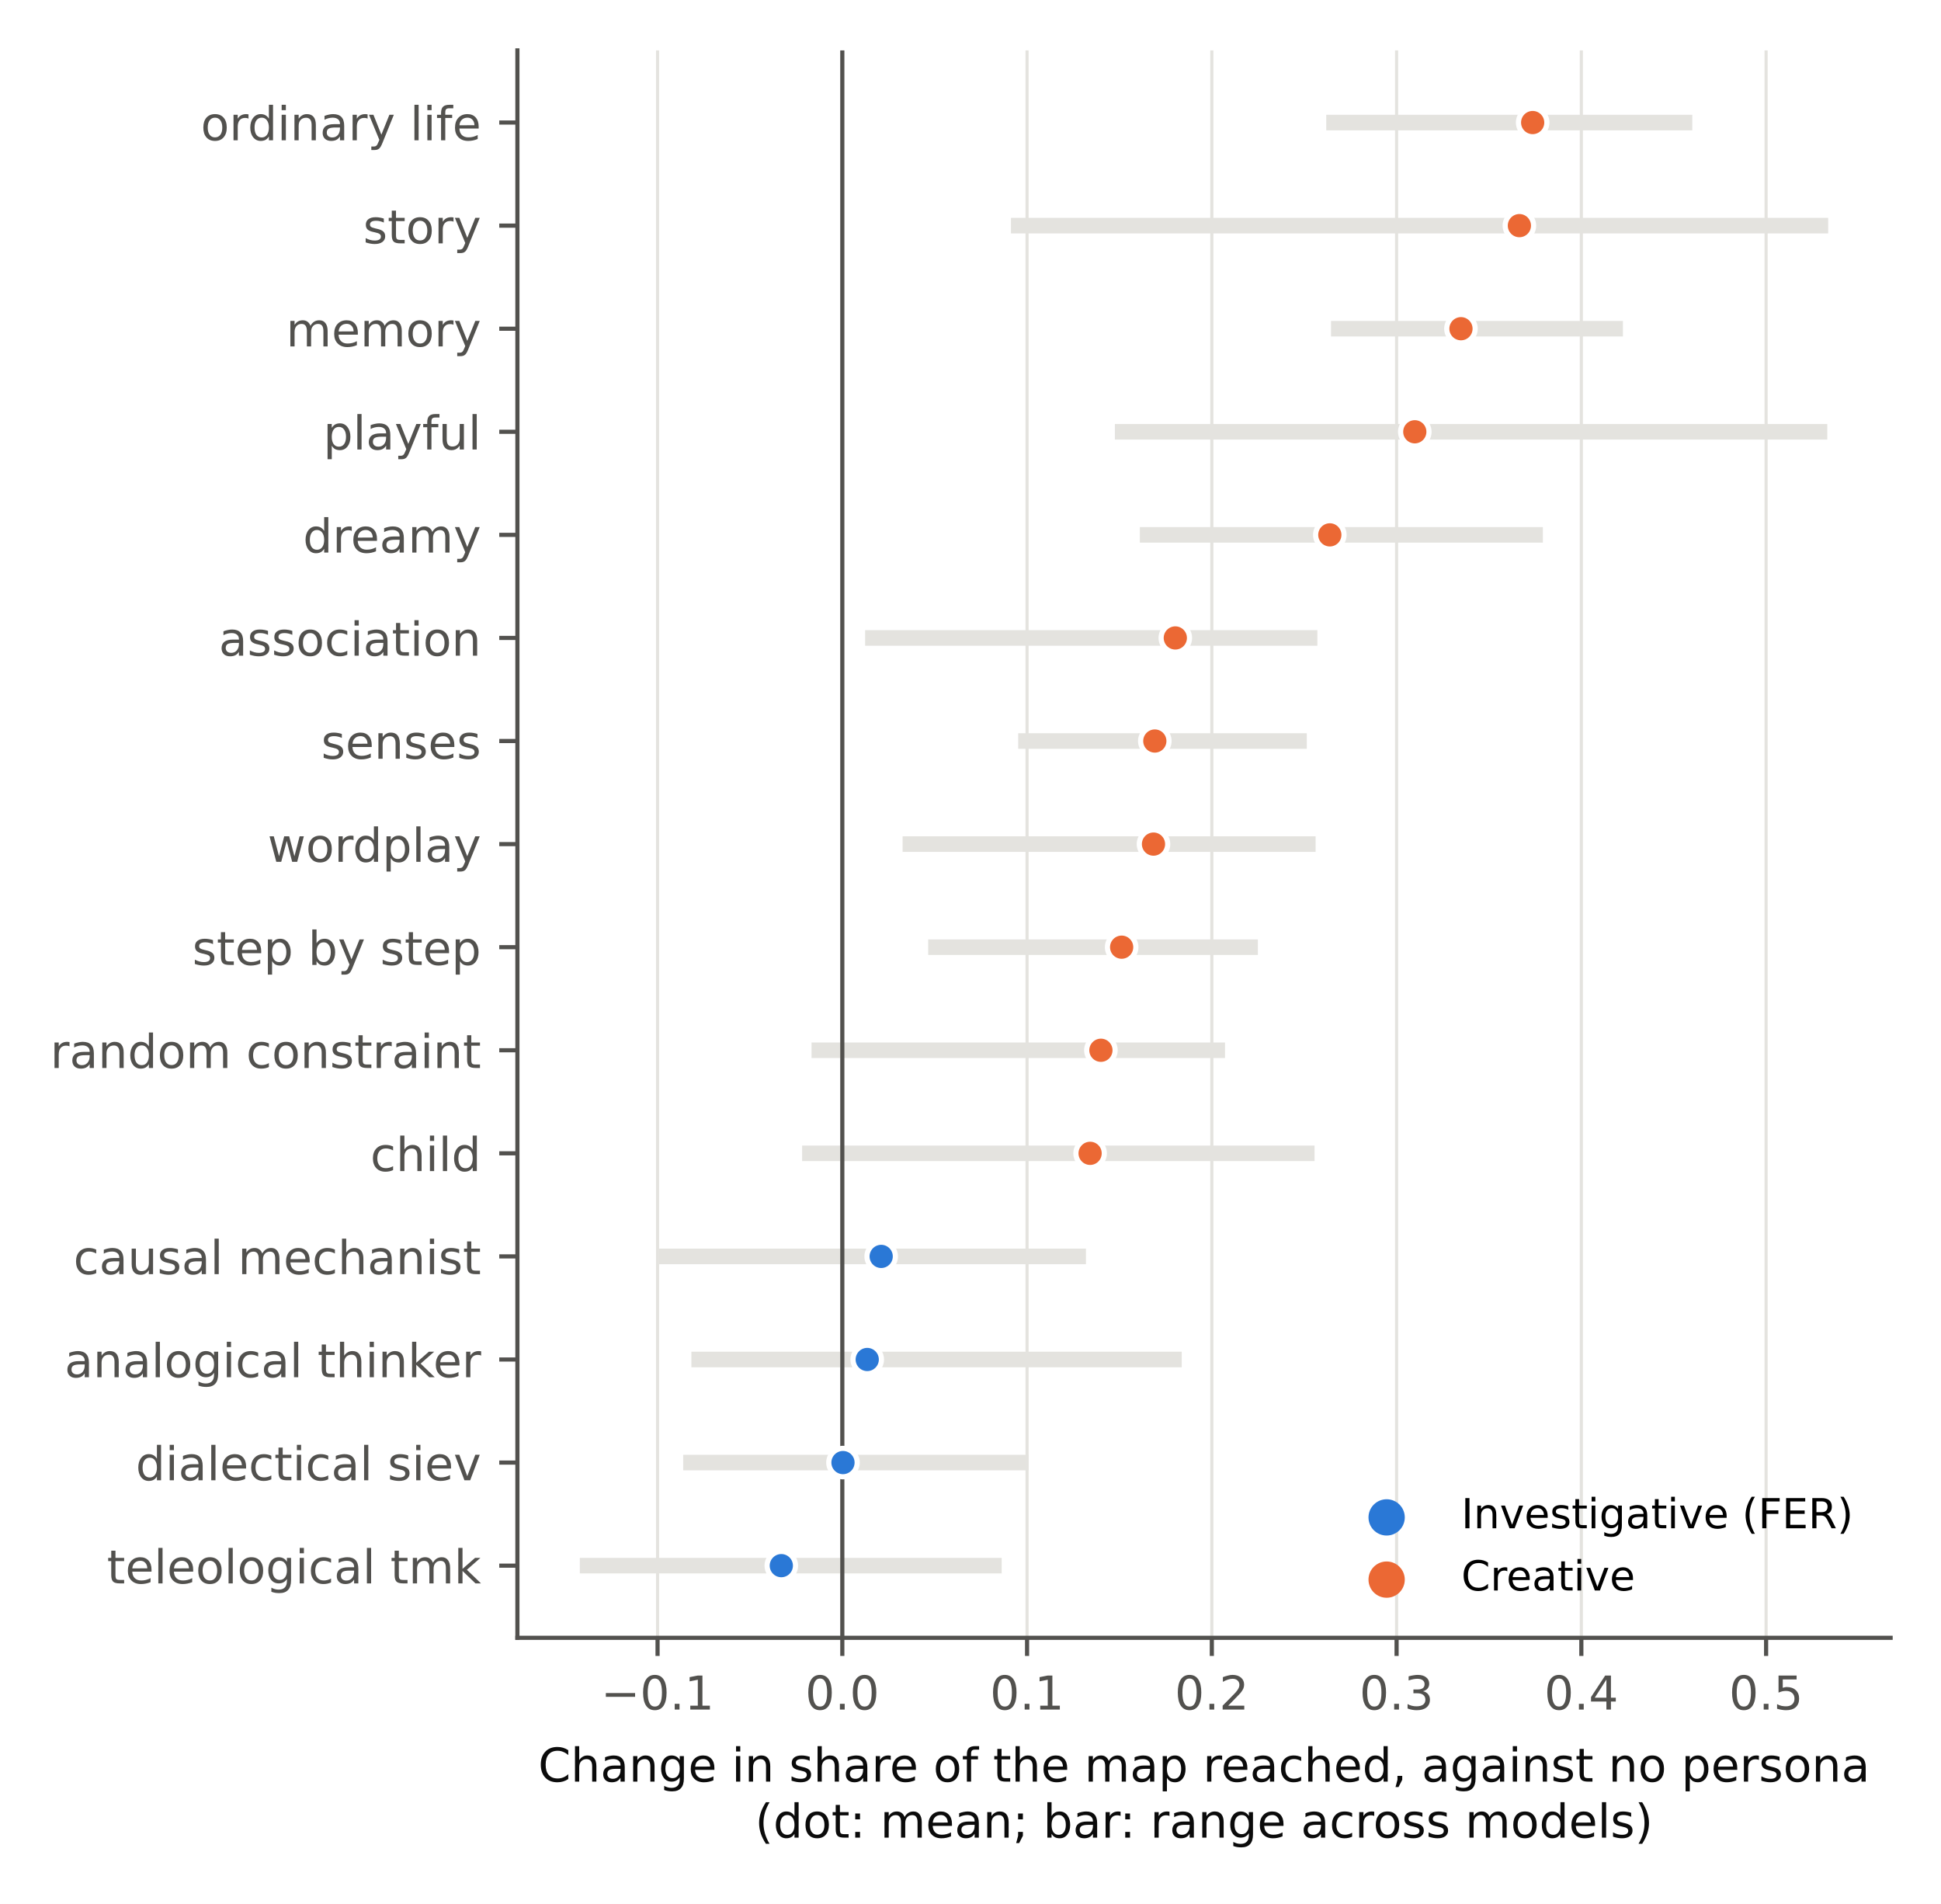
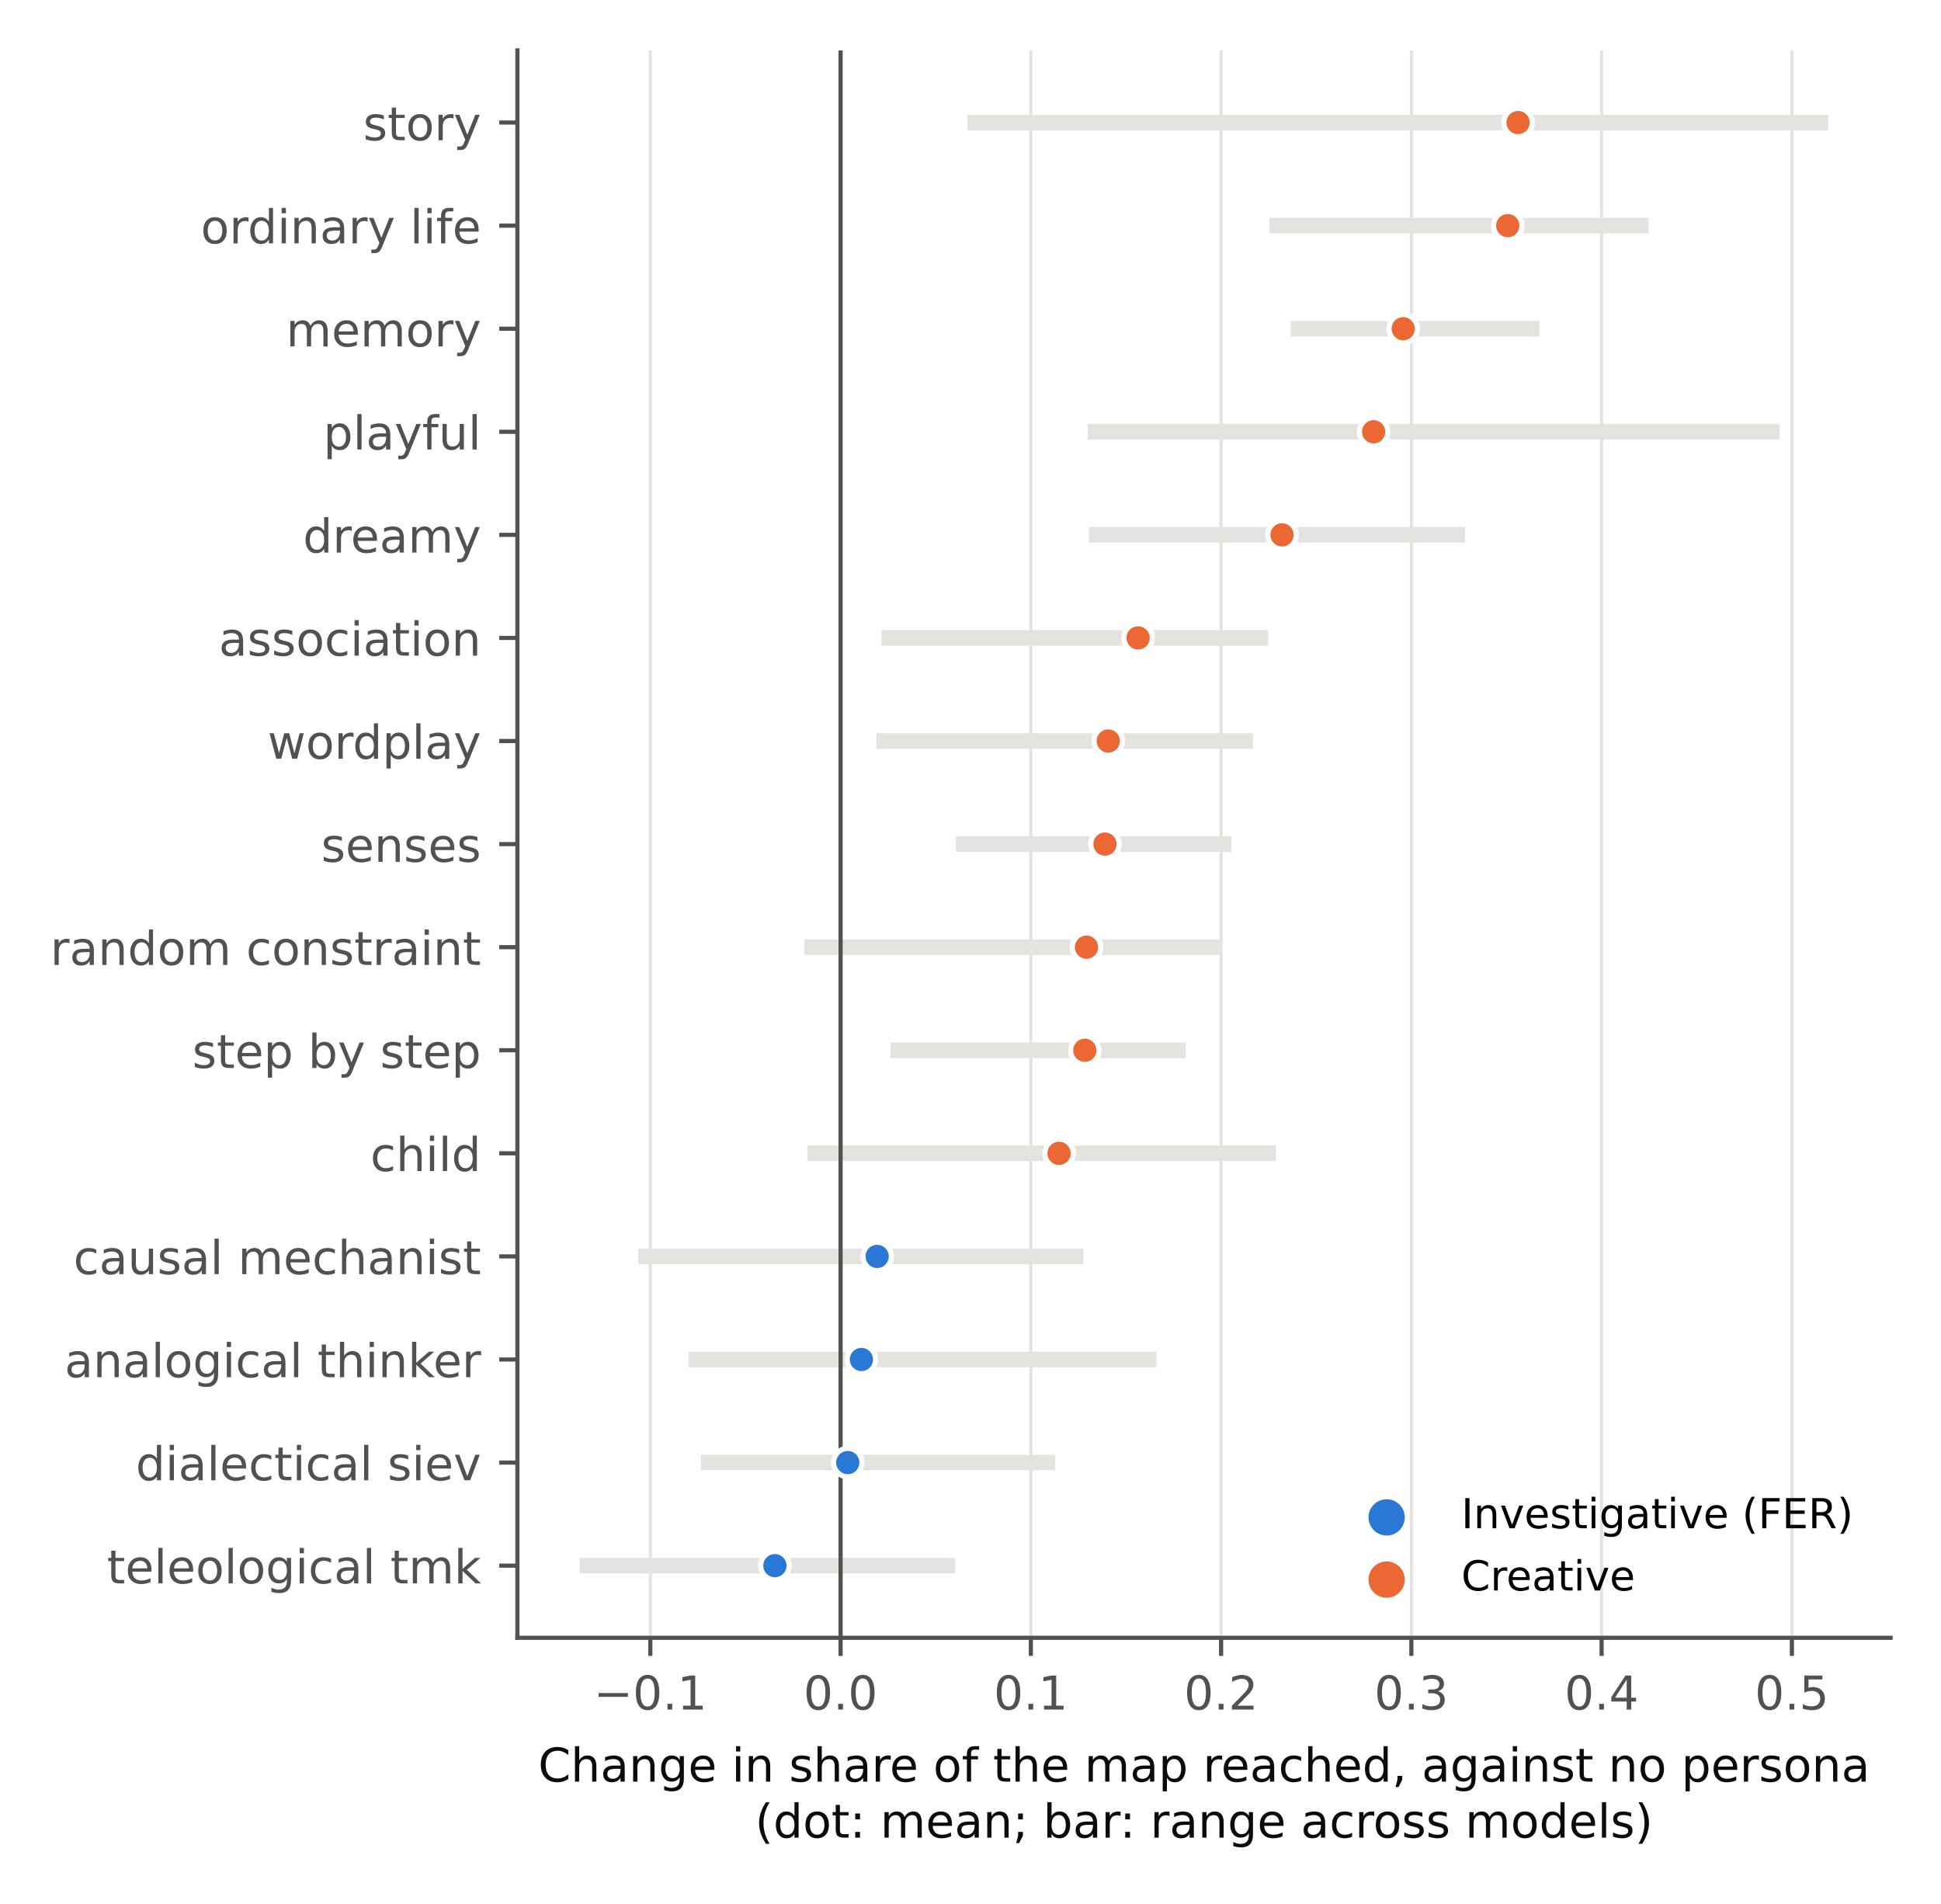
<svg xmlns="http://www.w3.org/2000/svg" xmlns:xlink="http://www.w3.org/1999/xlink" width="374.4pt" height="367.2pt" viewBox="0 0 374.4 367.2" version="1.1">
  <defs>
    <style type="text/css">*{stroke-linejoin: round; stroke-linecap: butt}</style>
  </defs>
  <g id="figure_1">
    <g id="patch_1">
      <path d="M 0 367.2  L 374.4 367.2  L 374.4 0  L 0 0  z " style="fill: #ffffff" />
    </g>
    <g id="axes_1">
      <g id="patch_2">
        <path d="M 99.801 315.872  L 364.68 315.872  L 364.68 9.72  L 99.801 9.72  z " style="fill: #ffffff" />
      </g>
      <g id="PathCollection_1" />
      <g id="PathCollection_2" />
      <g id="matplotlib.axis_1">
        <g id="xtick_1">
          <g id="line2d_1">
-             <path d="M 126.837 315.872  L 126.837 9.72  " clip-path="url(#pa278cf8206)" style="fill: none; stroke: #e4e3df; stroke-width: 0.6; stroke-linecap: square" />
+             <path d="M 125.444 315.872  L 125.444 9.72  " clip-path="url(#pe7325c20d8)" style="fill: none; stroke: #e4e3df; stroke-width: 0.6; stroke-linecap: square" />
          </g>
          <g id="line2d_2">
            <defs>
-               <path id="m822758758b" d="M 0 0  L 0 3.5  " style="stroke: #52514e; stroke-width: 0.8" />
+               <path id="m0f496a03ad" d="M 0 0  L 0 3.5  " style="stroke: #52514e; stroke-width: 0.8" />
            </defs>
            <g>
-               <use xlink:href="#m822758758b" x="126.837" y="315.872" style="fill: #52514e; stroke: #52514e; stroke-width: 0.8" />
+               <use xlink:href="#m0f496a03ad" x="125.444" y="315.872" style="fill: #52514e; stroke: #52514e; stroke-width: 0.8" />
            </g>
          </g>
          <g id="text_1">
-             <text style="font-size: 9px; font-family: 'DejaVu Sans'; text-anchor: middle; fill: #52514e" x="126.837" y="329.71" transform="rotate(-0 126.8368 329.7102)">−0.1</text>
+             <text style="font-size: 9px; font-family: 'DejaVu Sans'; text-anchor: middle; fill: #52514e" x="125.444" y="329.71" transform="rotate(-0 125.4444 329.7102)">−0.1</text>
          </g>
        </g>
        <g id="xtick_2">
          <g id="line2d_3">
-             <path d="M 162.475 315.872  L 162.475 9.72  " clip-path="url(#pa278cf8206)" style="fill: none; stroke: #e4e3df; stroke-width: 0.6; stroke-linecap: square" />
+             <path d="M 162.143 315.872  L 162.143 9.72  " clip-path="url(#pe7325c20d8)" style="fill: none; stroke: #e4e3df; stroke-width: 0.6; stroke-linecap: square" />
          </g>
          <g id="line2d_4">
            <g>
-               <use xlink:href="#m822758758b" x="162.475" y="315.872" style="fill: #52514e; stroke: #52514e; stroke-width: 0.8" />
+               <use xlink:href="#m0f496a03ad" x="162.143" y="315.872" style="fill: #52514e; stroke: #52514e; stroke-width: 0.8" />
            </g>
          </g>
          <g id="text_2">
-             <text style="font-size: 9px; font-family: 'DejaVu Sans'; text-anchor: middle; fill: #52514e" x="162.475" y="329.71" transform="rotate(-0 162.4746 329.7102)">0.0</text>
+             <text style="font-size: 9px; font-family: 'DejaVu Sans'; text-anchor: middle; fill: #52514e" x="162.143" y="329.71" transform="rotate(-0 162.1427 329.7102)">0.0</text>
          </g>
        </g>
        <g id="xtick_3">
          <g id="line2d_5">
-             <path d="M 198.112 315.872  L 198.112 9.72  " clip-path="url(#pa278cf8206)" style="fill: none; stroke: #e4e3df; stroke-width: 0.6; stroke-linecap: square" />
+             <path d="M 198.841 315.872  L 198.841 9.72  " clip-path="url(#pe7325c20d8)" style="fill: none; stroke: #e4e3df; stroke-width: 0.6; stroke-linecap: square" />
          </g>
          <g id="line2d_6">
            <g>
-               <use xlink:href="#m822758758b" x="198.112" y="315.872" style="fill: #52514e; stroke: #52514e; stroke-width: 0.8" />
+               <use xlink:href="#m0f496a03ad" x="198.841" y="315.872" style="fill: #52514e; stroke: #52514e; stroke-width: 0.8" />
            </g>
          </g>
          <g id="text_3">
-             <text style="font-size: 9px; font-family: 'DejaVu Sans'; text-anchor: middle; fill: #52514e" x="198.112" y="329.71" transform="rotate(-0 198.1124 329.7102)">0.1</text>
+             <text style="font-size: 9px; font-family: 'DejaVu Sans'; text-anchor: middle; fill: #52514e" x="198.841" y="329.71" transform="rotate(-0 198.841 329.7102)">0.1</text>
          </g>
        </g>
        <g id="xtick_4">
          <g id="line2d_7">
-             <path d="M 233.75 315.872  L 233.75 9.72  " clip-path="url(#pa278cf8206)" style="fill: none; stroke: #e4e3df; stroke-width: 0.6; stroke-linecap: square" />
+             <path d="M 235.539 315.872  L 235.539 9.72  " clip-path="url(#pe7325c20d8)" style="fill: none; stroke: #e4e3df; stroke-width: 0.6; stroke-linecap: square" />
          </g>
          <g id="line2d_8">
            <g>
-               <use xlink:href="#m822758758b" x="233.75" y="315.872" style="fill: #52514e; stroke: #52514e; stroke-width: 0.8" />
+               <use xlink:href="#m0f496a03ad" x="235.539" y="315.872" style="fill: #52514e; stroke: #52514e; stroke-width: 0.8" />
            </g>
          </g>
          <g id="text_4">
-             <text style="font-size: 9px; font-family: 'DejaVu Sans'; text-anchor: middle; fill: #52514e" x="233.75" y="329.71" transform="rotate(-0 233.7502 329.7102)">0.2</text>
+             <text style="font-size: 9px; font-family: 'DejaVu Sans'; text-anchor: middle; fill: #52514e" x="235.539" y="329.71" transform="rotate(-0 235.5393 329.7102)">0.2</text>
          </g>
        </g>
        <g id="xtick_5">
          <g id="line2d_9">
-             <path d="M 269.388 315.872  L 269.388 9.72  " clip-path="url(#pa278cf8206)" style="fill: none; stroke: #e4e3df; stroke-width: 0.6; stroke-linecap: square" />
+             <path d="M 272.238 315.872  L 272.238 9.72  " clip-path="url(#pe7325c20d8)" style="fill: none; stroke: #e4e3df; stroke-width: 0.6; stroke-linecap: square" />
          </g>
          <g id="line2d_10">
            <g>
-               <use xlink:href="#m822758758b" x="269.388" y="315.872" style="fill: #52514e; stroke: #52514e; stroke-width: 0.8" />
+               <use xlink:href="#m0f496a03ad" x="272.238" y="315.872" style="fill: #52514e; stroke: #52514e; stroke-width: 0.8" />
            </g>
          </g>
          <g id="text_5">
-             <text style="font-size: 9px; font-family: 'DejaVu Sans'; text-anchor: middle; fill: #52514e" x="269.388" y="329.71" transform="rotate(-0 269.388 329.7102)">0.3</text>
+             <text style="font-size: 9px; font-family: 'DejaVu Sans'; text-anchor: middle; fill: #52514e" x="272.238" y="329.71" transform="rotate(-0 272.2376 329.7102)">0.3</text>
          </g>
        </g>
        <g id="xtick_6">
          <g id="line2d_11">
-             <path d="M 305.026 315.872  L 305.026 9.72  " clip-path="url(#pa278cf8206)" style="fill: none; stroke: #e4e3df; stroke-width: 0.6; stroke-linecap: square" />
+             <path d="M 308.936 315.872  L 308.936 9.72  " clip-path="url(#pe7325c20d8)" style="fill: none; stroke: #e4e3df; stroke-width: 0.6; stroke-linecap: square" />
          </g>
          <g id="line2d_12">
            <g>
-               <use xlink:href="#m822758758b" x="305.026" y="315.872" style="fill: #52514e; stroke: #52514e; stroke-width: 0.8" />
+               <use xlink:href="#m0f496a03ad" x="308.936" y="315.872" style="fill: #52514e; stroke: #52514e; stroke-width: 0.8" />
            </g>
          </g>
          <g id="text_6">
-             <text style="font-size: 9px; font-family: 'DejaVu Sans'; text-anchor: middle; fill: #52514e" x="305.026" y="329.71" transform="rotate(-0 305.0258 329.7102)">0.4</text>
+             <text style="font-size: 9px; font-family: 'DejaVu Sans'; text-anchor: middle; fill: #52514e" x="308.936" y="329.71" transform="rotate(-0 308.9359 329.7102)">0.4</text>
          </g>
        </g>
        <g id="xtick_7">
          <g id="line2d_13">
-             <path d="M 340.664 315.872  L 340.664 9.72  " clip-path="url(#pa278cf8206)" style="fill: none; stroke: #e4e3df; stroke-width: 0.6; stroke-linecap: square" />
+             <path d="M 345.634 315.872  L 345.634 9.72  " clip-path="url(#pe7325c20d8)" style="fill: none; stroke: #e4e3df; stroke-width: 0.6; stroke-linecap: square" />
          </g>
          <g id="line2d_14">
            <g>
-               <use xlink:href="#m822758758b" x="340.664" y="315.872" style="fill: #52514e; stroke: #52514e; stroke-width: 0.8" />
+               <use xlink:href="#m0f496a03ad" x="345.634" y="315.872" style="fill: #52514e; stroke: #52514e; stroke-width: 0.8" />
            </g>
          </g>
          <g id="text_7">
-             <text style="font-size: 9px; font-family: 'DejaVu Sans'; text-anchor: middle; fill: #52514e" x="340.664" y="329.71" transform="rotate(-0 340.6636 329.7102)">0.5</text>
+             <text style="font-size: 9px; font-family: 'DejaVu Sans'; text-anchor: middle; fill: #52514e" x="345.634" y="329.71" transform="rotate(-0 345.6342 329.7102)">0.5</text>
          </g>
        </g>
        <g id="text_8">
          <text style="font-size: 9px; font-family: 'DejaVu Sans'; fill: #0b0b0b" transform="translate(103.8141 343.6117)">Change in share of the map reached, against no persona</text>
          <text style="font-size: 9px; font-family: 'DejaVu Sans'; fill: #0b0b0b" transform="translate(145.6423 354.4142)">(dot: mean; bar: range across models)</text>
        </g>
      </g>
      <g id="matplotlib.axis_2">
        <g id="ytick_1">
          <g id="line2d_15">
            <defs>
-               <path id="m1b5ba199df" d="M 0 0  L -3.5 0  " style="stroke: #52514e; stroke-width: 0.8" />
+               <path id="m3fee5c4fc0" d="M 0 0  L -3.5 0  " style="stroke: #52514e; stroke-width: 0.8" />
            </defs>
            <g>
-               <use xlink:href="#m1b5ba199df" x="99.801" y="301.956" style="fill: #52514e; stroke: #52514e; stroke-width: 0.8" />
+               <use xlink:href="#m3fee5c4fc0" x="99.801" y="301.956" style="fill: #52514e; stroke: #52514e; stroke-width: 0.8" />
            </g>
          </g>
          <g id="text_9">
            <text style="font-size: 9px; font-family: 'DejaVu Sans'; text-anchor: end; fill: #52514e" x="92.801" y="305.376" transform="rotate(-0 92.80125 305.3755)">teleological tmk</text>
          </g>
        </g>
        <g id="ytick_2">
          <g id="line2d_16">
            <g>
-               <use xlink:href="#m1b5ba199df" x="99.801" y="282.076" style="fill: #52514e; stroke: #52514e; stroke-width: 0.8" />
+               <use xlink:href="#m3fee5c4fc0" x="99.801" y="282.076" style="fill: #52514e; stroke: #52514e; stroke-width: 0.8" />
            </g>
          </g>
          <g id="text_10">
            <text style="font-size: 9px; font-family: 'DejaVu Sans'; text-anchor: end; fill: #52514e" x="92.801" y="285.496" transform="rotate(-0 92.80125 285.4955)">dialectical siev</text>
          </g>
        </g>
        <g id="ytick_3">
          <g id="line2d_17">
            <g>
-               <use xlink:href="#m1b5ba199df" x="99.801" y="262.196" style="fill: #52514e; stroke: #52514e; stroke-width: 0.8" />
+               <use xlink:href="#m3fee5c4fc0" x="99.801" y="262.196" style="fill: #52514e; stroke: #52514e; stroke-width: 0.8" />
            </g>
          </g>
          <g id="text_11">
            <text style="font-size: 9px; font-family: 'DejaVu Sans'; text-anchor: end; fill: #52514e" x="92.801" y="265.616" transform="rotate(-0 92.80125 265.6155)">analogical thinker</text>
          </g>
        </g>
        <g id="ytick_4">
          <g id="line2d_18">
            <g>
-               <use xlink:href="#m1b5ba199df" x="99.801" y="242.316" style="fill: #52514e; stroke: #52514e; stroke-width: 0.8" />
+               <use xlink:href="#m3fee5c4fc0" x="99.801" y="242.316" style="fill: #52514e; stroke: #52514e; stroke-width: 0.8" />
            </g>
          </g>
          <g id="text_12">
            <text style="font-size: 9px; font-family: 'DejaVu Sans'; text-anchor: end; fill: #52514e" x="92.801" y="245.735" transform="rotate(-0 92.80125 245.7355)">causal mechanist</text>
          </g>
        </g>
        <g id="ytick_5">
          <g id="line2d_19">
            <g>
-               <use xlink:href="#m1b5ba199df" x="99.801" y="222.436" style="fill: #52514e; stroke: #52514e; stroke-width: 0.8" />
+               <use xlink:href="#m3fee5c4fc0" x="99.801" y="222.436" style="fill: #52514e; stroke: #52514e; stroke-width: 0.8" />
            </g>
          </g>
          <g id="text_13">
            <text style="font-size: 9px; font-family: 'DejaVu Sans'; text-anchor: end; fill: #52514e" x="92.801" y="225.855" transform="rotate(-0 92.80125 225.8555)">child</text>
          </g>
        </g>
        <g id="ytick_6">
          <g id="line2d_20">
            <g>
-               <use xlink:href="#m1b5ba199df" x="99.801" y="202.556" style="fill: #52514e; stroke: #52514e; stroke-width: 0.8" />
+               <use xlink:href="#m3fee5c4fc0" x="99.801" y="202.556" style="fill: #52514e; stroke: #52514e; stroke-width: 0.8" />
            </g>
          </g>
          <g id="text_14">
-             <text style="font-size: 9px; font-family: 'DejaVu Sans'; text-anchor: end; fill: #52514e" x="92.801" y="205.975" transform="rotate(-0 92.80125 205.9755)">random constraint</text>
+             <text style="font-size: 9px; font-family: 'DejaVu Sans'; text-anchor: end; fill: #52514e" x="92.801" y="205.975" transform="rotate(-0 92.80125 205.9755)">step by step</text>
          </g>
        </g>
        <g id="ytick_7">
          <g id="line2d_21">
            <g>
-               <use xlink:href="#m1b5ba199df" x="99.801" y="182.676" style="fill: #52514e; stroke: #52514e; stroke-width: 0.8" />
+               <use xlink:href="#m3fee5c4fc0" x="99.801" y="182.676" style="fill: #52514e; stroke: #52514e; stroke-width: 0.8" />
            </g>
          </g>
          <g id="text_15">
-             <text style="font-size: 9px; font-family: 'DejaVu Sans'; text-anchor: end; fill: #52514e" x="92.801" y="186.095" transform="rotate(-0 92.80125 186.0954)">step by step</text>
+             <text style="font-size: 9px; font-family: 'DejaVu Sans'; text-anchor: end; fill: #52514e" x="92.801" y="186.095" transform="rotate(-0 92.80125 186.0954)">random constraint</text>
          </g>
        </g>
        <g id="ytick_8">
          <g id="line2d_22">
            <g>
-               <use xlink:href="#m1b5ba199df" x="99.801" y="162.796" style="fill: #52514e; stroke: #52514e; stroke-width: 0.8" />
+               <use xlink:href="#m3fee5c4fc0" x="99.801" y="162.796" style="fill: #52514e; stroke: #52514e; stroke-width: 0.8" />
            </g>
          </g>
          <g id="text_16">
-             <text style="font-size: 9px; font-family: 'DejaVu Sans'; text-anchor: end; fill: #52514e" x="92.801" y="166.215" transform="rotate(-0 92.80125 166.2154)">wordplay</text>
+             <text style="font-size: 9px; font-family: 'DejaVu Sans'; text-anchor: end; fill: #52514e" x="92.801" y="166.215" transform="rotate(-0 92.80125 166.2151)">senses</text>
          </g>
        </g>
        <g id="ytick_9">
          <g id="line2d_23">
            <g>
-               <use xlink:href="#m1b5ba199df" x="99.801" y="142.916" style="fill: #52514e; stroke: #52514e; stroke-width: 0.8" />
+               <use xlink:href="#m3fee5c4fc0" x="99.801" y="142.916" style="fill: #52514e; stroke: #52514e; stroke-width: 0.8" />
            </g>
          </g>
          <g id="text_17">
-             <text style="font-size: 9px; font-family: 'DejaVu Sans'; text-anchor: end; fill: #52514e" x="92.801" y="146.335" transform="rotate(-0 92.80125 146.3351)">senses</text>
+             <text style="font-size: 9px; font-family: 'DejaVu Sans'; text-anchor: end; fill: #52514e" x="92.801" y="146.335" transform="rotate(-0 92.80125 146.3354)">wordplay</text>
          </g>
        </g>
        <g id="ytick_10">
          <g id="line2d_24">
            <g>
-               <use xlink:href="#m1b5ba199df" x="99.801" y="123.036" style="fill: #52514e; stroke: #52514e; stroke-width: 0.8" />
+               <use xlink:href="#m3fee5c4fc0" x="99.801" y="123.036" style="fill: #52514e; stroke: #52514e; stroke-width: 0.8" />
            </g>
          </g>
          <g id="text_18">
            <text style="font-size: 9px; font-family: 'DejaVu Sans'; text-anchor: end; fill: #52514e" x="92.801" y="126.455" transform="rotate(-0 92.80125 126.4554)">association</text>
          </g>
        </g>
        <g id="ytick_11">
          <g id="line2d_25">
            <g>
-               <use xlink:href="#m1b5ba199df" x="99.801" y="103.156" style="fill: #52514e; stroke: #52514e; stroke-width: 0.8" />
+               <use xlink:href="#m3fee5c4fc0" x="99.801" y="103.156" style="fill: #52514e; stroke: #52514e; stroke-width: 0.8" />
            </g>
          </g>
          <g id="text_19">
            <text style="font-size: 9px; font-family: 'DejaVu Sans'; text-anchor: end; fill: #52514e" x="92.801" y="106.575" transform="rotate(-0 92.80125 106.5754)">dreamy</text>
          </g>
        </g>
        <g id="ytick_12">
          <g id="line2d_26">
            <g>
-               <use xlink:href="#m1b5ba199df" x="99.801" y="83.276" style="fill: #52514e; stroke: #52514e; stroke-width: 0.8" />
+               <use xlink:href="#m3fee5c4fc0" x="99.801" y="83.276" style="fill: #52514e; stroke: #52514e; stroke-width: 0.8" />
            </g>
          </g>
          <g id="text_20">
            <text style="font-size: 9px; font-family: 'DejaVu Sans'; text-anchor: end; fill: #52514e" x="92.801" y="86.695" transform="rotate(-0 92.80125 86.69536)">playful</text>
          </g>
        </g>
        <g id="ytick_13">
          <g id="line2d_27">
            <g>
-               <use xlink:href="#m1b5ba199df" x="99.801" y="63.396" style="fill: #52514e; stroke: #52514e; stroke-width: 0.8" />
+               <use xlink:href="#m3fee5c4fc0" x="99.801" y="63.396" style="fill: #52514e; stroke: #52514e; stroke-width: 0.8" />
            </g>
          </g>
          <g id="text_21">
            <text style="font-size: 9px; font-family: 'DejaVu Sans'; text-anchor: end; fill: #52514e" x="92.801" y="66.815" transform="rotate(-0 92.80125 66.81499)">memory</text>
          </g>
        </g>
        <g id="ytick_14">
          <g id="line2d_28">
            <g>
-               <use xlink:href="#m1b5ba199df" x="99.801" y="43.516" style="fill: #52514e; stroke: #52514e; stroke-width: 0.8" />
+               <use xlink:href="#m3fee5c4fc0" x="99.801" y="43.516" style="fill: #52514e; stroke: #52514e; stroke-width: 0.8" />
            </g>
          </g>
          <g id="text_22">
-             <text style="font-size: 9px; font-family: 'DejaVu Sans'; text-anchor: end; fill: #52514e" x="92.801" y="46.935" transform="rotate(-0 92.80125 46.93498)">story</text>
+             <text style="font-size: 9px; font-family: 'DejaVu Sans'; text-anchor: end; fill: #52514e" x="92.801" y="46.935" transform="rotate(-0 92.80125 46.93533)">ordinary life</text>
          </g>
        </g>
        <g id="ytick_15">
          <g id="line2d_29">
            <g>
-               <use xlink:href="#m1b5ba199df" x="99.801" y="23.636" style="fill: #52514e; stroke: #52514e; stroke-width: 0.8" />
+               <use xlink:href="#m3fee5c4fc0" x="99.801" y="23.636" style="fill: #52514e; stroke: #52514e; stroke-width: 0.8" />
            </g>
          </g>
          <g id="text_23">
-             <text style="font-size: 9px; font-family: 'DejaVu Sans'; text-anchor: end; fill: #52514e" x="92.801" y="27.055" transform="rotate(-0 92.80125 27.05531)">ordinary life</text>
+             <text style="font-size: 9px; font-family: 'DejaVu Sans'; text-anchor: end; fill: #52514e" x="92.801" y="27.055" transform="rotate(-0 92.80125 27.05496)">story</text>
          </g>
        </g>
      </g>
      <g id="LineCollection_1">
-         <path d="M 111.841 301.956  L 193.213 301.956  " clip-path="url(#pa278cf8206)" style="fill: none; stroke: #e4e3df; stroke-width: 3" />
-         <path d="M 131.785 282.076  L 198.388 282.076  " clip-path="url(#pa278cf8206)" style="fill: none; stroke: #e4e3df; stroke-width: 3" />
-         <path d="M 133.363 262.196  L 227.944 262.196  " clip-path="url(#pa278cf8206)" style="fill: none; stroke: #e4e3df; stroke-width: 3" />
-         <path d="M 127.08 242.316  L 209.472 242.316  " clip-path="url(#pa278cf8206)" style="fill: none; stroke: #e4e3df; stroke-width: 3" />
-         <path d="M 154.721 222.436  L 253.564 222.436  " clip-path="url(#pa278cf8206)" style="fill: none; stroke: #e4e3df; stroke-width: 3" />
-         <path d="M 156.535 202.556  L 236.296 202.556  " clip-path="url(#pa278cf8206)" style="fill: none; stroke: #e4e3df; stroke-width: 3" />
-         <path d="M 179.037 182.676  L 242.631 182.676  " clip-path="url(#pa278cf8206)" style="fill: none; stroke: #e4e3df; stroke-width: 3" />
-         <path d="M 174.103 162.796  L 253.769 162.796  " clip-path="url(#pa278cf8206)" style="fill: none; stroke: #e4e3df; stroke-width: 3" />
-         <path d="M 196.401 142.916  L 252.069 142.916  " clip-path="url(#pa278cf8206)" style="fill: none; stroke: #e4e3df; stroke-width: 3" />
-         <path d="M 166.873 123.036  L 254.11 123.036  " clip-path="url(#pa278cf8206)" style="fill: none; stroke: #e4e3df; stroke-width: 3" />
-         <path d="M 219.866 103.156  L 297.606 103.156  " clip-path="url(#pa278cf8206)" style="fill: none; stroke: #e4e3df; stroke-width: 3" />
-         <path d="M 215.052 83.276  L 352.468 83.276  " clip-path="url(#pa278cf8206)" style="fill: none; stroke: #e4e3df; stroke-width: 3" />
-         <path d="M 256.738 63.396  L 313.046 63.396  " clip-path="url(#pa278cf8206)" style="fill: none; stroke: #e4e3df; stroke-width: 3" />
-         <path d="M 195.008 43.516  L 352.64 43.516  " clip-path="url(#pa278cf8206)" style="fill: none; stroke: #e4e3df; stroke-width: 3" />
-         <path d="M 255.82 23.636  L 326.427 23.636  " clip-path="url(#pa278cf8206)" style="fill: none; stroke: #e4e3df; stroke-width: 3" />
+         <path d="M 111.841 301.956  L 184.262 301.956  " clip-path="url(#pe7325c20d8)" style="fill: none; stroke: #e4e3df; stroke-width: 3" />
+         <path d="M 135.195 282.076  L 203.54 282.076  " clip-path="url(#pe7325c20d8)" style="fill: none; stroke: #e4e3df; stroke-width: 3" />
+         <path d="M 132.836 262.196  L 223.073 262.196  " clip-path="url(#pe7325c20d8)" style="fill: none; stroke: #e4e3df; stroke-width: 3" />
+         <path d="M 123.1 242.316  L 208.96 242.316  " clip-path="url(#pe7325c20d8)" style="fill: none; stroke: #e4e3df; stroke-width: 3" />
+         <path d="M 155.734 222.436  L 246.103 222.436  " clip-path="url(#pe7325c20d8)" style="fill: none; stroke: #e4e3df; stroke-width: 3" />
+         <path d="M 171.767 202.556  L 228.721 202.556  " clip-path="url(#pe7325c20d8)" style="fill: none; stroke: #e4e3df; stroke-width: 3" />
+         <path d="M 155.123 182.676  L 235.219 182.676  " clip-path="url(#pe7325c20d8)" style="fill: none; stroke: #e4e3df; stroke-width: 3" />
+         <path d="M 184.374 162.796  L 237.519 162.796  " clip-path="url(#pe7325c20d8)" style="fill: none; stroke: #e4e3df; stroke-width: 3" />
+         <path d="M 169.035 142.916  L 241.669 142.916  " clip-path="url(#pe7325c20d8)" style="fill: none; stroke: #e4e3df; stroke-width: 3" />
+         <path d="M 170.02 123.036  L 244.621 123.036  " clip-path="url(#pe7325c20d8)" style="fill: none; stroke: #e4e3df; stroke-width: 3" />
+         <path d="M 210.05 103.156  L 282.575 103.156  " clip-path="url(#pe7325c20d8)" style="fill: none; stroke: #e4e3df; stroke-width: 3" />
+         <path d="M 209.8 83.276  L 343.252 83.276  " clip-path="url(#pe7325c20d8)" style="fill: none; stroke: #e4e3df; stroke-width: 3" />
+         <path d="M 248.968 63.396  L 296.942 63.396  " clip-path="url(#pe7325c20d8)" style="fill: none; stroke: #e4e3df; stroke-width: 3" />
+         <path d="M 244.858 43.516  L 318 43.516  " clip-path="url(#pe7325c20d8)" style="fill: none; stroke: #e4e3df; stroke-width: 3" />
+         <path d="M 186.613 23.636  L 352.64 23.636  " clip-path="url(#pe7325c20d8)" style="fill: none; stroke: #e4e3df; stroke-width: 3" />
      </g>
      <g id="line2d_30">
-         <path d="M 162.475 315.872  L 162.475 9.72  " clip-path="url(#pa278cf8206)" style="fill: none; stroke: #52514e; stroke-width: 0.8; stroke-linecap: square" />
+         <path d="M 162.143 315.872  L 162.143 9.72  " clip-path="url(#pe7325c20d8)" style="fill: none; stroke: #52514e; stroke-width: 0.8; stroke-linecap: square" />
      </g>
      <g id="patch_3">
        <path d="M 99.801 315.872  L 99.801 9.72  " style="fill: none; stroke: #52514e; stroke-width: 0.8; stroke-linejoin: miter; stroke-linecap: square" />
      </g>
      <g id="patch_4">
        <path d="M 99.801 315.872  L 364.68 315.872  " style="fill: none; stroke: #52514e; stroke-width: 0.8; stroke-linejoin: miter; stroke-linecap: square" />
      </g>
      <g id="PathCollection_3">
        <defs>
-           <path id="C0_0_f52bd350bb" d="M 0 2.739  C 0.726 2.739 1.423 2.45 1.936 1.936  C 2.45 1.423 2.739 0.726 2.739 -0  C 2.739 -0.726 2.45 -1.423 1.936 -1.936  C 1.423 -2.45 0.726 -2.739 0 -2.739  C -0.726 -2.739 -1.423 -2.45 -1.936 -1.936  C -2.45 -1.423 -2.739 -0.726 -2.739 0  C -2.739 0.726 -2.45 1.423 -1.936 1.936  C -1.423 2.45 -0.726 2.739 0 2.739  z " />
+           <path id="C0_0_b49c254ce7" d="M 0 2.739  C 0.726 2.739 1.423 2.45 1.936 1.936  C 2.45 1.423 2.739 0.726 2.739 -0  C 2.739 -0.726 2.45 -1.423 1.936 -1.936  C 1.423 -2.45 0.726 -2.739 0 -2.739  C -0.726 -2.739 -1.423 -2.45 -1.936 -1.936  C -2.45 -1.423 -2.739 -0.726 -2.739 0  C -2.739 0.726 -2.45 1.423 -1.936 1.936  C -1.423 2.45 -0.726 2.739 0 2.739  z " />
        </defs>
-         <g clip-path="url(#pa278cf8206)">
-           <use xlink:href="#C0_0_f52bd350bb" x="150.709" y="301.956" style="fill: #2a78d6; stroke: #ffffff" />
-         </g>
-         <g clip-path="url(#pa278cf8206)">
-           <use xlink:href="#C0_0_f52bd350bb" x="162.604" y="282.076" style="fill: #2a78d6; stroke: #ffffff" />
-         </g>
-         <g clip-path="url(#pa278cf8206)">
-           <use xlink:href="#C0_0_f52bd350bb" x="167.28" y="262.196" style="fill: #2a78d6; stroke: #ffffff" />
-         </g>
-         <g clip-path="url(#pa278cf8206)">
-           <use xlink:href="#C0_0_f52bd350bb" x="169.973" y="242.316" style="fill: #2a78d6; stroke: #ffffff" />
-         </g>
-         <g clip-path="url(#pa278cf8206)">
-           <use xlink:href="#C0_0_f52bd350bb" x="210.272" y="222.436" style="fill: #eb6834; stroke: #ffffff" />
-         </g>
-         <g clip-path="url(#pa278cf8206)">
-           <use xlink:href="#C0_0_f52bd350bb" x="212.355" y="202.556" style="fill: #eb6834; stroke: #ffffff" />
-         </g>
-         <g clip-path="url(#pa278cf8206)">
-           <use xlink:href="#C0_0_f52bd350bb" x="216.355" y="182.676" style="fill: #eb6834; stroke: #ffffff" />
-         </g>
-         <g clip-path="url(#pa278cf8206)">
-           <use xlink:href="#C0_0_f52bd350bb" x="222.498" y="162.796" style="fill: #eb6834; stroke: #ffffff" />
-         </g>
-         <g clip-path="url(#pa278cf8206)">
-           <use xlink:href="#C0_0_f52bd350bb" x="222.753" y="142.916" style="fill: #eb6834; stroke: #ffffff" />
-         </g>
-         <g clip-path="url(#pa278cf8206)">
-           <use xlink:href="#C0_0_f52bd350bb" x="226.706" y="123.036" style="fill: #eb6834; stroke: #ffffff" />
-         </g>
-         <g clip-path="url(#pa278cf8206)">
-           <use xlink:href="#C0_0_f52bd350bb" x="256.509" y="103.156" style="fill: #eb6834; stroke: #ffffff" />
-         </g>
-         <g clip-path="url(#pa278cf8206)">
-           <use xlink:href="#C0_0_f52bd350bb" x="272.9" y="83.276" style="fill: #eb6834; stroke: #ffffff" />
-         </g>
-         <g clip-path="url(#pa278cf8206)">
-           <use xlink:href="#C0_0_f52bd350bb" x="281.806" y="63.396" style="fill: #eb6834; stroke: #ffffff" />
-         </g>
-         <g clip-path="url(#pa278cf8206)">
-           <use xlink:href="#C0_0_f52bd350bb" x="293.075" y="43.516" style="fill: #eb6834; stroke: #ffffff" />
-         </g>
-         <g clip-path="url(#pa278cf8206)">
-           <use xlink:href="#C0_0_f52bd350bb" x="295.636" y="23.636" style="fill: #eb6834; stroke: #ffffff" />
+         <g clip-path="url(#pe7325c20d8)">
+           <use xlink:href="#C0_0_b49c254ce7" x="149.471" y="301.956" style="fill: #2a78d6; stroke: #ffffff" />
+         </g>
+         <g clip-path="url(#pe7325c20d8)">
+           <use xlink:href="#C0_0_b49c254ce7" x="163.527" y="282.076" style="fill: #2a78d6; stroke: #ffffff" />
+         </g>
+         <g clip-path="url(#pe7325c20d8)">
+           <use xlink:href="#C0_0_b49c254ce7" x="166.158" y="262.196" style="fill: #2a78d6; stroke: #ffffff" />
+         </g>
+         <g clip-path="url(#pe7325c20d8)">
+           <use xlink:href="#C0_0_b49c254ce7" x="169.195" y="242.316" style="fill: #2a78d6; stroke: #ffffff" />
+         </g>
+         <g clip-path="url(#pe7325c20d8)">
+           <use xlink:href="#C0_0_b49c254ce7" x="204.28" y="222.436" style="fill: #eb6834; stroke: #ffffff" />
+         </g>
+         <g clip-path="url(#pe7325c20d8)">
+           <use xlink:href="#C0_0_b49c254ce7" x="209.256" y="202.556" style="fill: #eb6834; stroke: #ffffff" />
+         </g>
+         <g clip-path="url(#pe7325c20d8)">
+           <use xlink:href="#C0_0_b49c254ce7" x="209.576" y="182.676" style="fill: #eb6834; stroke: #ffffff" />
+         </g>
+         <g clip-path="url(#pe7325c20d8)">
+           <use xlink:href="#C0_0_b49c254ce7" x="213.143" y="162.796" style="fill: #eb6834; stroke: #ffffff" />
+         </g>
+         <g clip-path="url(#pe7325c20d8)">
+           <use xlink:href="#C0_0_b49c254ce7" x="213.775" y="142.916" style="fill: #eb6834; stroke: #ffffff" />
+         </g>
+         <g clip-path="url(#pe7325c20d8)">
+           <use xlink:href="#C0_0_b49c254ce7" x="219.527" y="123.036" style="fill: #eb6834; stroke: #ffffff" />
+         </g>
+         <g clip-path="url(#pe7325c20d8)">
+           <use xlink:href="#C0_0_b49c254ce7" x="247.289" y="103.156" style="fill: #eb6834; stroke: #ffffff" />
+         </g>
+         <g clip-path="url(#pe7325c20d8)">
+           <use xlink:href="#C0_0_b49c254ce7" x="264.963" y="83.276" style="fill: #eb6834; stroke: #ffffff" />
+         </g>
+         <g clip-path="url(#pe7325c20d8)">
+           <use xlink:href="#C0_0_b49c254ce7" x="270.668" y="63.396" style="fill: #eb6834; stroke: #ffffff" />
+         </g>
+         <g clip-path="url(#pe7325c20d8)">
+           <use xlink:href="#C0_0_b49c254ce7" x="290.829" y="43.516" style="fill: #eb6834; stroke: #ffffff" />
+         </g>
+         <g clip-path="url(#pe7325c20d8)">
+           <use xlink:href="#C0_0_b49c254ce7" x="292.818" y="23.636" style="fill: #eb6834; stroke: #ffffff" />
        </g>
      </g>
      <g id="legend_1">
        <g id="PathCollection_4">
          <defs>
-             <path id="m8903cf9590" d="M 0 3  C 0.796 3 1.559 2.684 2.121 2.121  C 2.684 1.559 3 0.796 3 0  C 3 -0.796 2.684 -1.559 2.121 -2.121  C 1.559 -2.684 0.796 -3 0 -3  C -0.796 -3 -1.559 -2.684 -2.121 -2.121  C -2.684 -1.559 -3 -0.796 -3 0  C -3 0.796 -2.684 1.559 -2.121 2.121  C -1.559 2.684 -0.796 3 0 3  z " style="stroke: #2a78d6" />
+             <path id="m1602a2227b" d="M 0 3  C 0.796 3 1.559 2.684 2.121 2.121  C 2.684 1.559 3 0.796 3 0  C 3 -0.796 2.684 -1.559 2.121 -2.121  C 1.559 -2.684 0.796 -3 0 -3  C -0.796 -3 -1.559 -2.684 -2.121 -2.121  C -2.684 -1.559 -3 -0.796 -3 0  C -3 0.796 -2.684 1.559 -2.121 2.121  C -1.559 2.684 -0.796 3 0 3  z " style="stroke: #2a78d6" />
          </defs>
          <g>
-             <use xlink:href="#m8903cf9590" x="267.469" y="292.65" style="fill: #2a78d6; stroke: #2a78d6" />
+             <use xlink:href="#m1602a2227b" x="267.469" y="292.65" style="fill: #2a78d6; stroke: #2a78d6" />
          </g>
        </g>
        <g id="text_24">
          <text style="font-size: 8px; font-family: 'DejaVu Sans'; text-anchor: start" x="281.869" y="294.75" transform="rotate(-0 281.8687 294.7498)">Investigative (FER)</text>
        </g>
        <g id="PathCollection_5">
          <defs>
-             <path id="mdb21a97694" d="M 0 3  C 0.796 3 1.559 2.684 2.121 2.121  C 2.684 1.559 3 0.796 3 0  C 3 -0.796 2.684 -1.559 2.121 -2.121  C 1.559 -2.684 0.796 -3 0 -3  C -0.796 -3 -1.559 -2.684 -2.121 -2.121  C -2.684 -1.559 -3 -0.796 -3 0  C -3 0.796 -2.684 1.559 -2.121 2.121  C -1.559 2.684 -0.796 3 0 3  z " style="stroke: #eb6834" />
+             <path id="ma1a0c4f4a4" d="M 0 3  C 0.796 3 1.559 2.684 2.121 2.121  C 2.684 1.559 3 0.796 3 0  C 3 -0.796 2.684 -1.559 2.121 -2.121  C 1.559 -2.684 0.796 -3 0 -3  C -0.796 -3 -1.559 -2.684 -2.121 -2.121  C -2.684 -1.559 -3 -0.796 -3 0  C -3 0.796 -2.684 1.559 -2.121 2.121  C -1.559 2.684 -0.796 3 0 3  z " style="stroke: #eb6834" />
          </defs>
          <g>
-             <use xlink:href="#mdb21a97694" x="267.469" y="304.65" style="fill: #eb6834; stroke: #eb6834" />
+             <use xlink:href="#ma1a0c4f4a4" x="267.469" y="304.65" style="fill: #eb6834; stroke: #eb6834" />
          </g>
        </g>
        <g id="text_25">
          <text style="font-size: 8px; font-family: 'DejaVu Sans'; text-anchor: start" x="281.869" y="306.75" transform="rotate(-0 281.8687 306.7504)">Creative</text>
        </g>
      </g>
    </g>
  </g>
  <defs>
-     <clipPath id="pa278cf8206">
+     <clipPath id="pe7325c20d8">
      <rect x="99.801" y="9.72" width="264.879" height="306.152" />
    </clipPath>
  </defs>
</svg>
